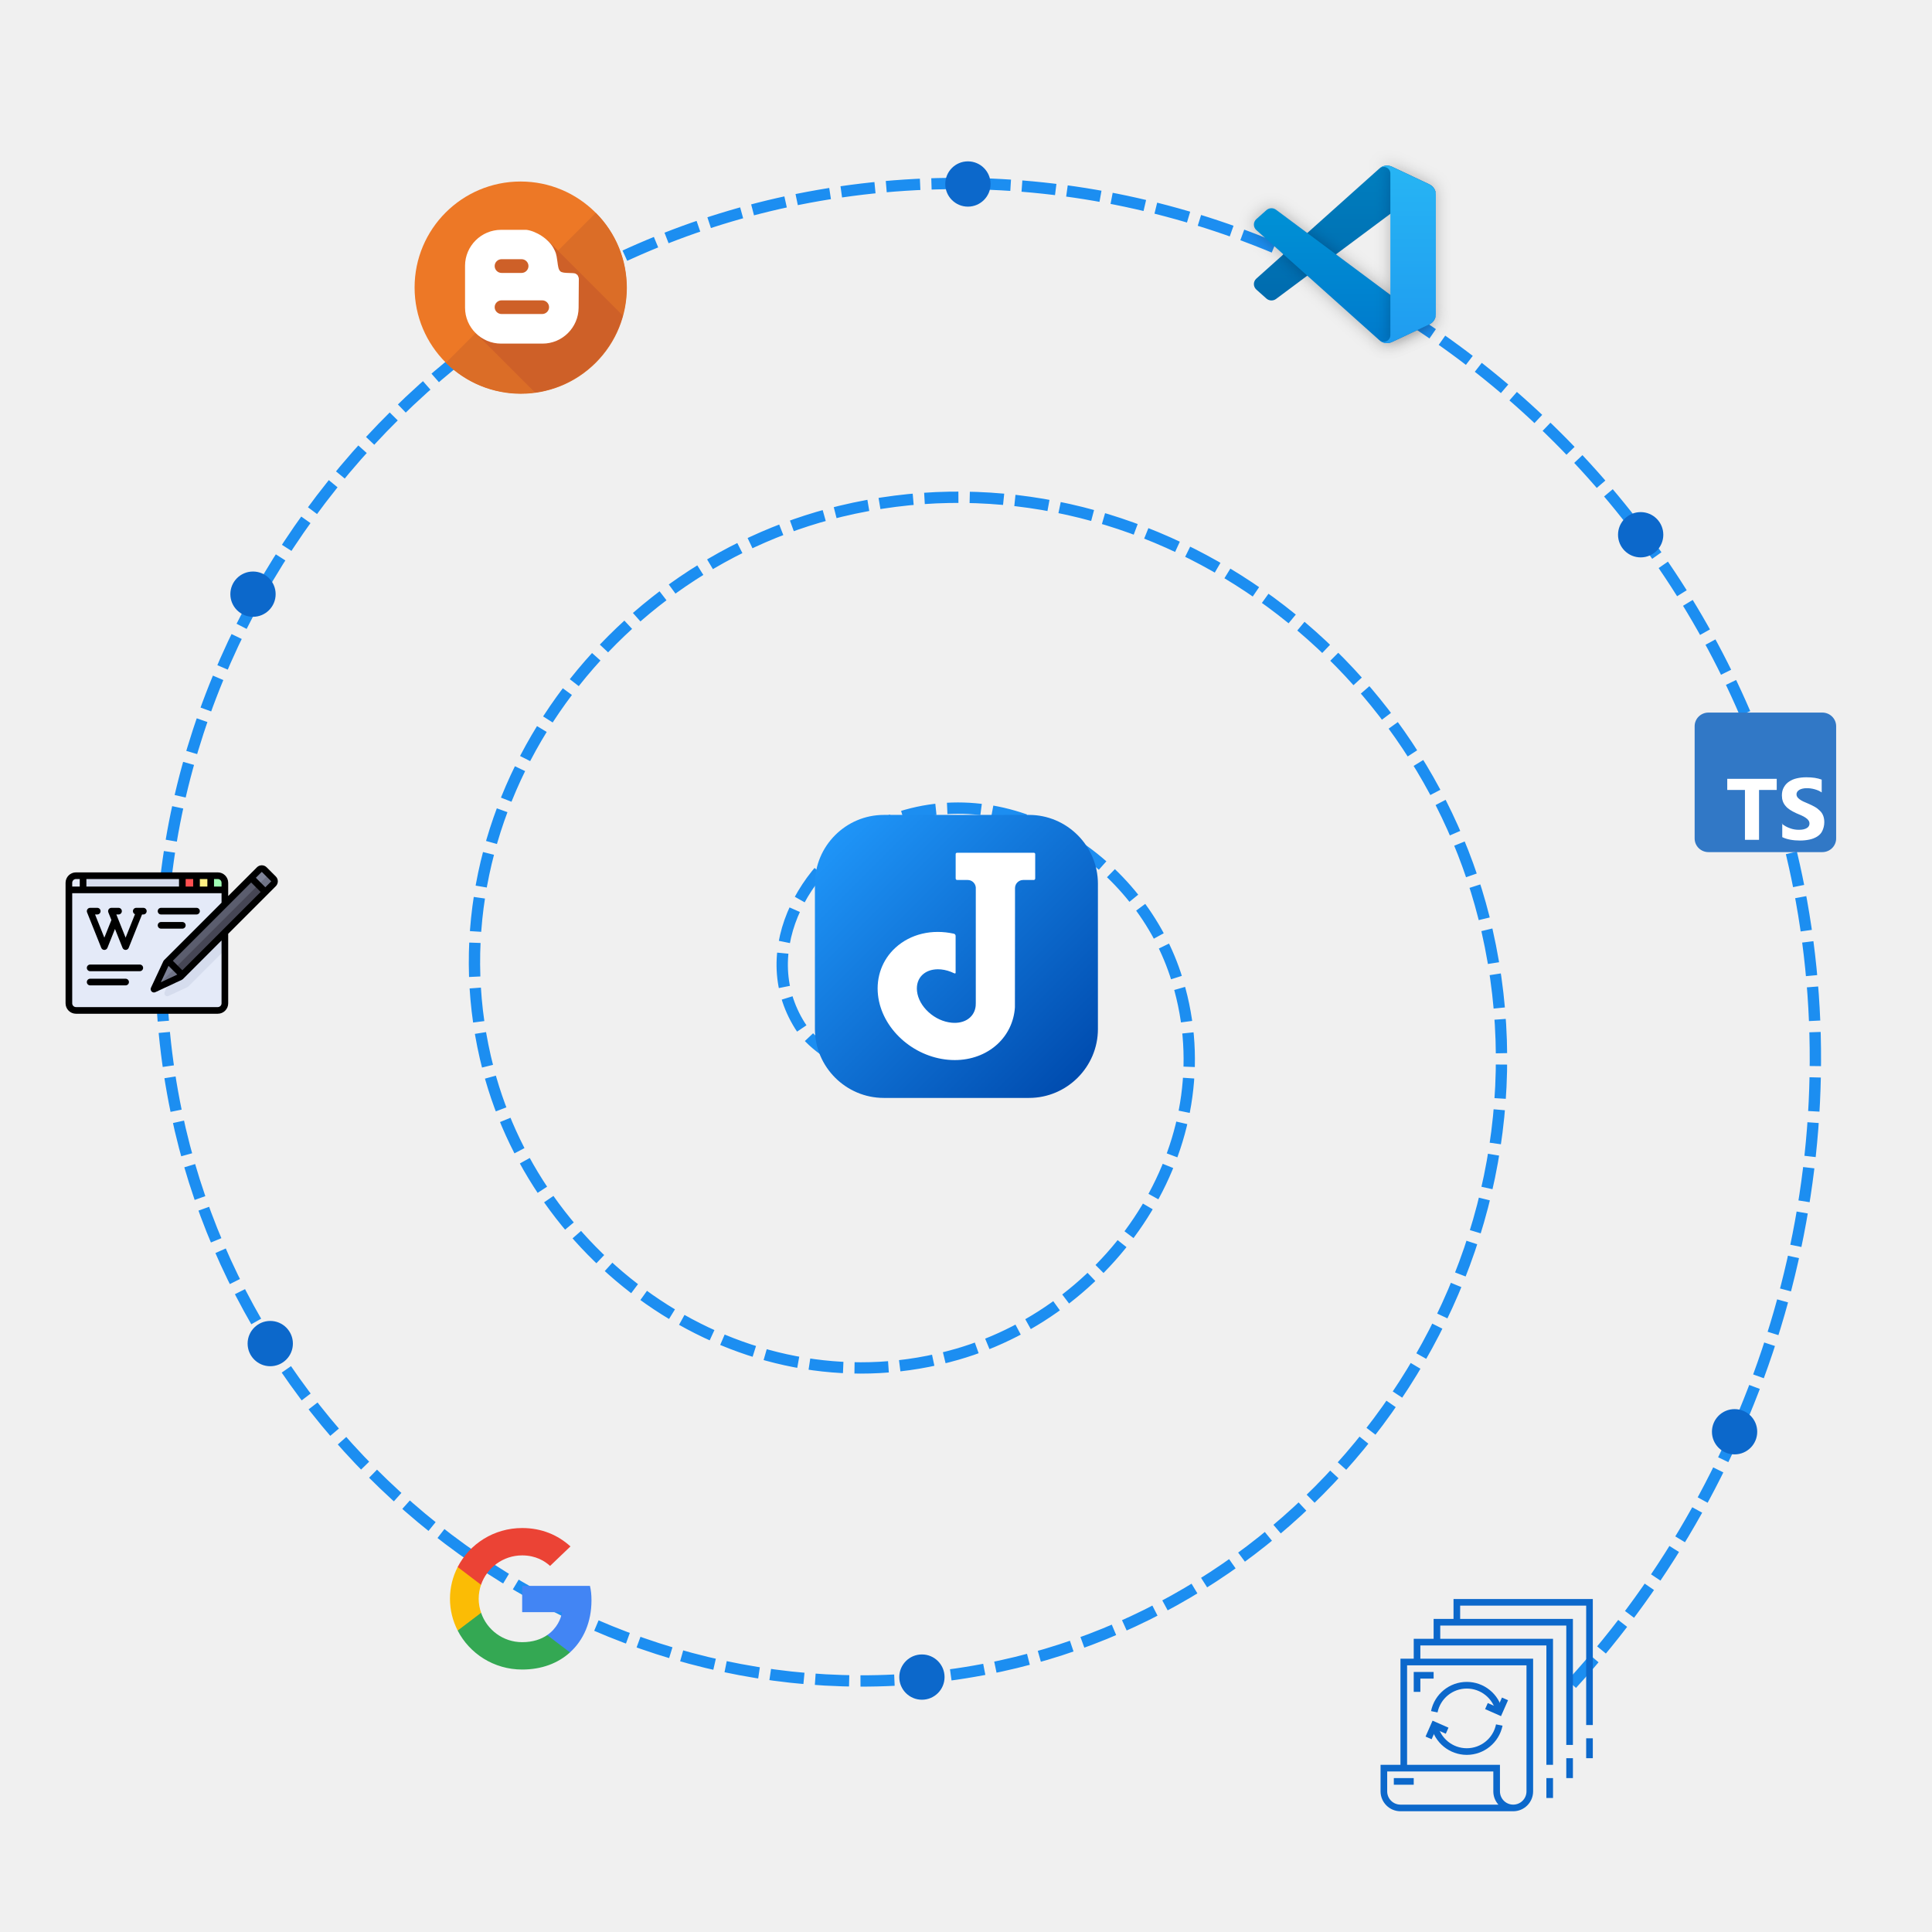
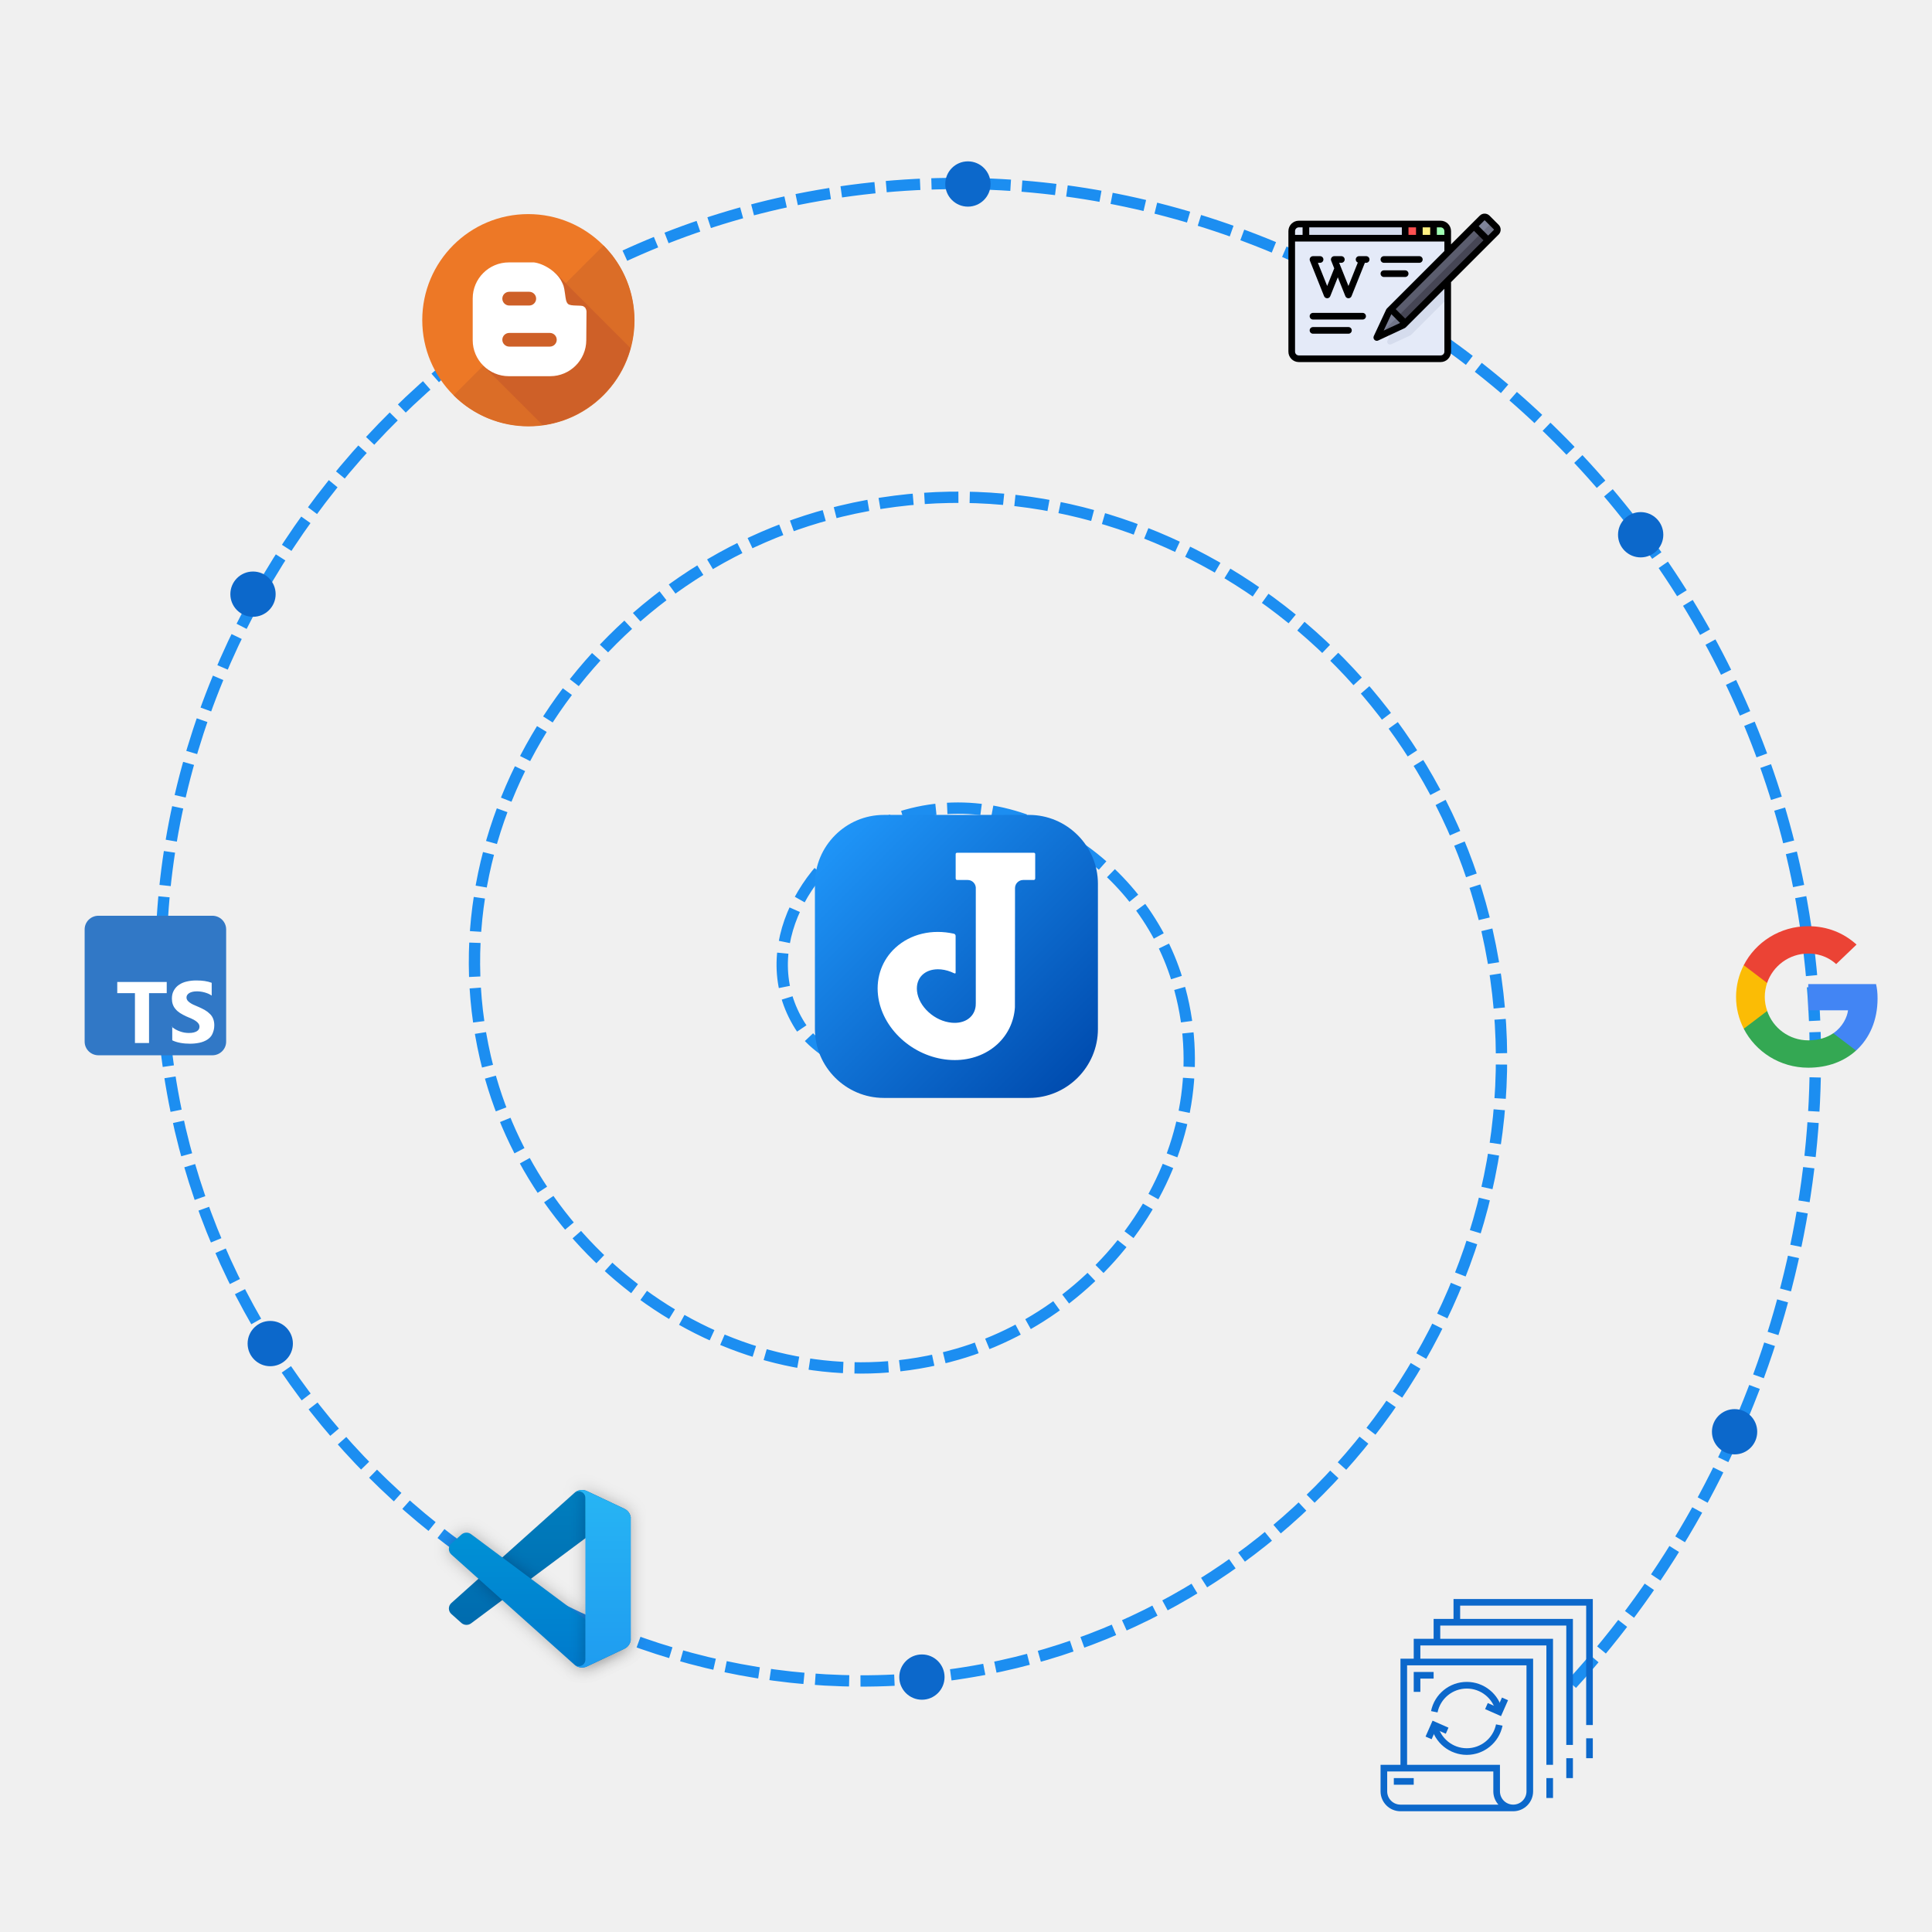
<svg xmlns="http://www.w3.org/2000/svg" version="1.1" id="svg2" xml:space="preserve" width="682.667" height="682.667" viewBox="0 0 682.667 682.667">
  <defs id="defs6">
    <linearGradient x1="0" y1="0" x2="1" y2="0" gradientUnits="userSpaceOnUse" gradientTransform="matrix(-4387.91,4387.91,4387.91,4387.91,4753.95,366.05)" spreadMethod="pad" id="linearGradient26">
      <stop style="stop-opacity:1;stop-color:#004caf" offset="0" id="stop22" />
      <stop style="stop-opacity:1;stop-color:#1f95f8" offset="1" id="stop24" />
    </linearGradient>
    <filter id="filter0_d" x="-8.394" y="15.829" width="116.727" height="92.246" filterUnits="userSpaceOnUse" color-interpolation-filters="sRGB">
      <feFlood flood-opacity="0" result="BackgroundImageFix" id="feFlood1018" />
      <feColorMatrix in="SourceAlpha" type="matrix" values="0 0 0 0 0 0 0 0 0 0 0 0 0 0 0 0 0 0 127 0" id="feColorMatrix1020" />
      <feOffset id="feOffset1022" />
      <feGaussianBlur stdDeviation="4.167" id="feGaussianBlur1024" />
      <feColorMatrix type="matrix" values="0 0 0 0 0 0 0 0 0 0 0 0 0 0 0 0 0 0 0.25 0" id="feColorMatrix1026" />
      <feBlend mode="overlay" in2="BackgroundImageFix" result="effect1_dropShadow" id="feBlend1028" />
      <feBlend mode="normal" in="SourceGraphic" in2="effect1_dropShadow" result="shape" id="feBlend1030" />
    </filter>
    <filter id="filter1_d" x="60.417" y="-8.076" width="47.917" height="116.151" filterUnits="userSpaceOnUse" color-interpolation-filters="sRGB">
      <feFlood flood-opacity="0" result="BackgroundImageFix" id="feFlood1033" />
      <feColorMatrix in="SourceAlpha" type="matrix" values="0 0 0 0 0 0 0 0 0 0 0 0 0 0 0 0 0 0 127 0" id="feColorMatrix1035" />
      <feOffset id="feOffset1037" />
      <feGaussianBlur stdDeviation="4.167" id="feGaussianBlur1039" />
      <feColorMatrix type="matrix" values="0 0 0 0 0 0 0 0 0 0 0 0 0 0 0 0 0 0 0.25 0" id="feColorMatrix1041" />
      <feBlend mode="overlay" in2="BackgroundImageFix" result="effect1_dropShadow" id="feBlend1043" />
      <feBlend mode="normal" in="SourceGraphic" in2="effect1_dropShadow" result="shape" id="feBlend1045" />
    </filter>
    <linearGradient id="paint0_linear" x1="49.939" y1="0.258" x2="49.939" y2="99.742" gradientUnits="userSpaceOnUse">
      <stop stop-color="white" id="stop1048" />
      <stop offset="1" stop-color="white" stop-opacity="0" id="stop1050" />
    </linearGradient>
  </defs>
  <path style="fill:none;fill-rule:evenodd;stroke:#1c8ef1;stroke-width:4;stroke-miterlimit:4;stroke-dasharray:12, 4;stroke-dashoffset:0;stroke-opacity:1" id="path7355" d="m 319.989,365.499 c -10.147,16.959 -33.359,2.261 -39.423,-10.163 -14.036,-28.758 9.637,-59.887 37.153,-68.027 44.467,-13.156 87.371,21.486 96.632,64.143 12.979,59.783 -33.35,115.168 -91.134,125.236 C 248.216,489.756 180.116,431.478 169.377,358.564 156.094,268.38 226.444,187.458 314.491,176.119 419.842,162.553 513.646,245.04 525.54,348.224 539.432,468.732 444.767,575.454 326.446,587.877 190.784,602.121 71.12,495.253 58.188,361.792 43.574,210.98 162.663,78.359 311.263,64.93 477.224,49.932 622.815,181.255 636.73,344.996 645.404,447.062 603.012,548.885 526.222,616.296" transform="rotate(-6.220568,347.5602,339.2811)" />
  <g id="g10" transform="matrix(0.1953125,0,0,-0.1953125,287.9471,387.9471)">
    <g id="g12" transform="scale(0.1)">
      <g id="g14">
        <g id="g16" clip-path="url(#clipPath20)">
          <path d="M 3873.89,0 H 1246.11 C 560.754,0 0,560.75 0,1246.11 V 3873.88 C 0,4559.25 560.754,5120 1246.11,5120 H 3873.89 C 4559.25,5120 5120,4559.25 5120,3873.88 V 1246.11 C 5120,560.75 4559.25,0 3873.89,0" style="fill:url(#linearGradient26);fill-opacity:1;fill-rule:nonzero;stroke:none" id="path28" />
        </g>
      </g>
      <path d="M 3961.59,4435.23 H 2570.18 c -13.15,0 -23.78,-10.64 -23.78,-23.77 v -441.84 c 0,-14.87 12.04,-26.92 26.92,-26.92 h 190.77 c 77.16,0 139.73,-59.35 146.43,-134.77 V 3505 3336.23 1728.75 1717.36 h -0.05 c 0.48,-16.84 -0.19,-33.4 -1.83,-49.71 -0.18,-2.38 -0.5,-4.73 -0.79,-7.09 -1.1,-9.53 -2.32,-19.01 -4.17,-28.29 -1.01,-5.29 -2.44,-10.44 -3.71,-15.65 -1.71,-6.93 -3.09,-13.97 -5.22,-20.75 -12.58,-40.27 -32.47,-77.62 -59.98,-110.5 -1.01,-1.17 -2.26,-2.25 -3.26,-3.41 -8.39,-9.72 -17.2,-19.19 -26.95,-28.06 -9.84,-8.95 -20.26,-17.27 -31.21,-25 -77.84,-55.14 -182.61,-79.4 -299.67,-68.2 -149.26,14.03 -297.34,81.72 -417.03,190.62 -119.67,108.89 -194.08,243.62 -209.48,379.41 -13.85,121.48 22.55,228.38 102.42,301.05 0.21,0.16 0.4,0.31 0.56,0.48 3.09,2.77 6.49,5.2 9.67,7.87 57.16,47.89 131.67,76.91 216.7,84.91 0.96,0.09 1.88,0.24 2.79,0.32 8.95,0.79 18.07,1.15 27.27,1.49 4.81,0.16 9.56,0.5 14.44,0.54 1.62,0.02 3.16,0.19 4.78,0.19 2.9,0 5.91,-0.38 8.81,-0.42 13.4,-0.21 26.9,-0.76 40.67,-1.94 1.74,-0.14 3.4,-0.08 5.19,-0.24 1.27,-0.13 2.53,-0.41 3.8,-0.54 78,-7.82 155.23,-31.11 228.52,-66.4 1.53,-0.07 3.3,-0.54 5.51,-1.76 22.34,-12.34 26.62,0.9 27.28,9.65 v 382.24 282.82 c 0,19.05 -13.25,35.9 -31.83,39.99 -394.76,86.88 -782.08,-3.55 -1055.38,-252.34 -238.75,-217.18 -354.24,-530.58 -316.82,-859.79 33.39,-293.23 183.91,-574.94 423.88,-793.33 233.89,-212.79 531.69,-345.86 838.88,-374.801 42.33,-3.918 84.86,-5.938 126.36,-5.938 293.38,0 565.61,100.598 766.54,283.379 190.34,173.3 304.35,411.27 321.08,670.16 l 1.55,1697.91 h 0.17 v 453.97 h 0.06 v 7.92 c 1.72,80.12 67.05,144.58 147.61,144.58 h 190.77 c 14.86,0 26.92,12.05 26.92,26.92 v 441.84 c 0,13.13 -10.63,23.77 -23.78,23.77" style="fill:#ffffff;fill-opacity:1;fill-rule:nonzero;stroke:none" id="path30" />
    </g>
  </g>
  <g id="g867" transform="matrix(0.1464844,0,0,0.1464844,487.8166,565.0031)" style="fill:#0c68cb;fill-opacity:1">
    <path d="m 290.551,282.543 -38.375,-16.926 6.457,-14.641 23.734,10.48 10.465,-23.738 14.648,6.449 z m 0,0" id="path831" style="fill:#0c68cb;fill-opacity:1" />
    <path d="m 123.168,338.281 -14.648,-6.449 16.93,-38.375 38.375,16.926 -6.457,14.641 -23.734,-10.48 z m 0,0" id="path833" style="fill:#0c68cb;fill-opacity:1" />
    <path d="M 278.543,273.602 C 271.699,240.082 242.211,216.008 208,216.008 c -34.211,0 -63.699,24.074 -70.543,57.594 l -15.688,-3.203 c 8.344,-40.992 44.395,-70.449 86.23,-70.449 41.836,0 77.887,29.457 86.23,70.449 z m 0,0" id="path835" style="fill:#0c68cb;fill-opacity:1" />
    <path d="m 208,376 c -41.789,-0.09 -77.785,-29.477 -86.23,-70.398 l 15.688,-3.203 c 6.844,33.52 36.332,57.594 70.543,57.594 34.211,0 63.699,-24.074 70.543,-57.594 l 15.688,3.203 C 285.785,346.523 249.789,375.91 208,376 Z m 0,0" id="path837" style="fill:#0c68cb;fill-opacity:1" />
    <path d="M 96,224 H 80 v -48 h 48 v 16 H 96 Z m 0,0" id="path839" style="fill:#0c68cb;fill-opacity:1" />
    <path d="m 32,432 h 48 v 16 H 32 Z m 0,0" id="path841" style="fill:#0c68cb;fill-opacity:1" />
    <path d="M 176,0 V 48 H 128 V 96 H 80 v 48 H 48 V 400 H 0 v 64 c 0.027,26.5 21.5,47.973 48,48 h 272 c 26.5,-0.027 47.973,-21.5 48,-48 V 144 H 96 v -32 h 304 v 288 h 16 V 96 H 144 V 64 h 304 v 288 h 16 V 48 H 192 V 16 h 304 v 288 h 16 V 0 Z M 48,496 C 30.328,496 16,481.672 16,464 v -48 h 256 v 48 c -0.008,11.812 4.355,23.211 12.246,32 z M 352,160 v 304 c 0,17.672 -14.328,32 -32,32 -17.672,0 -32,-14.328 -32,-32 V 400 H 64 V 160 Z m 0,0" id="path843" style="fill:#0c68cb;fill-opacity:1" />
    <path d="m 496,336 h 16 v 48 h -16 z m 0,0" id="path845" style="fill:#0c68cb;fill-opacity:1" />
    <path d="m 448,384 h 16 v 48 h -16 z m 0,0" id="path847" style="fill:#0c68cb;fill-opacity:1" />
    <path d="m 400,432 h 16 v 48 h -16 z m 0,0" id="path849" style="fill:#0c68cb;fill-opacity:1" />
  </g>
-   <g id="g944" transform="matrix(0.5912519,0,0,0.5912618,143.737,61.64472)">
+   <g id="g944" transform="matrix(0.5912519,0,0,0.5912618,146.446,73.15794)">
    <g id="g935">
      <g id="g933">
        <g id="g931">
          <circle cx="68" cy="67.549" fill="#ed7826" r="63.333" id="circle929" />
        </g>
      </g>
    </g>
    <path d="m 112.966,22.947 c 24.733,24.733 24.735,64.832 0,89.567 -24.732,24.732 -64.834,24.733 -89.568,0 z" fill="#db6d27" id="path937" />
    <g id="g941">
      <path d="M 129.092,84.246 83.659,38.813 74.403,48.07 49,44.5 54.236,68.235 35.98,86.491 l 6.417,6.417 -1.583,1.583 35.793,35.794 c 25.331,-3.444 45.89,-21.855 52.485,-46.039 z" fill="#ce6028" id="path939" />
    </g>
    <path d="m 81.132,101.086 c 11.856,0 21.488,-9.658 21.554,-21.449 l 0.133,-17.361 -0.199,-0.945 -0.57,-1.188 -0.964,-0.746 c -1.251,-0.98 -7.591,0.066 -9.298,-1.483 -1.21,-1.106 -1.399,-3.105 -1.767,-5.813 C 89.34,46.855 88.912,46.581 88.09,44.804 85.104,38.488 77.006,33.742 71.441,33.087 H 56.37 c -11.858,0 -21.551,9.673 -21.551,21.486 v 25.064 c 0,11.791 9.693,21.449 21.551,21.449 z M 56.644,50.639 h 11.949 c 2.282,0 4.13,1.852 4.13,4.103 0,2.242 -1.848,4.11 -4.13,4.11 H 56.644 c -2.281,0 -4.125,-1.868 -4.125,-4.11 0,-2.252 1.844,-4.103 4.125,-4.103 z m -4.125,28.679 c 0,-2.25 1.844,-4.087 4.125,-4.087 h 24.28 c 2.267,0 4.107,1.837 4.107,4.087 0,2.222 -1.84,4.088 -4.107,4.088 h -24.28 c -2.281,0 -4.125,-1.866 -4.125,-4.088 z" fill="#ffffff" id="Blogger_3_" />
  </g>
-   <g id="g1150" transform="matrix(0.1464843,0,0,0.1464843,23.16816,294.4745)">
-     <path style="fill:#e4eaf8" d="M 367.171,427.026 H 25.119 c -9.446,0 -17.103,-7.657 -17.103,-17.103 V 119.179 c 0,-9.446 7.657,-17.103 17.103,-17.103 h 342.052 c 9.446,0 17.103,7.657 17.103,17.103 v 290.744 c 0,9.446 -7.658,17.103 -17.103,17.103 z" id="path1040" />
-     <path style="fill:#d5dced" d="M 367.171,102.077 H 42.222 v 34.205 h 342.052 v -17.103 c 0,-9.444 -7.658,-17.102 -17.103,-17.102 z" id="path1042" />
-     <rect x="315.863" y="102.081" style="fill:#fff082" width="34.205" height="34.205" id="rect1044" />
-     <rect x="281.658" y="102.081" style="fill:#ff5050" width="34.205" height="34.205" id="rect1046" />
-     <path style="fill:#a0ffb4" d="m 384.274,136.282 h -34.205 v -34.205 h 17.103 c 9.446,0 17.103,7.657 17.103,17.103 v 17.102 z" id="path1048" />
-     <path style="fill:#d5dced" d="m 384.274,212.634 -123.385,123.384 -21.927,46.986 c -2.717,5.823 3.322,11.864 9.146,9.146 l 46.986,-21.928 89.179,-89.179 v -68.409 z" id="path1050" />
-     <path style="fill:#5b5d6e" d="m 213.248,375.718 58.674,-27.381 c 3.613,-1.686 6.903,-3.99 9.722,-6.809 L 501.487,121.685 c 3.339,-3.339 3.339,-8.754 0,-12.094 L 479.375,87.478 c -3.339,-3.339 -8.753,-3.339 -12.094,0 L 247.438,307.322 c -2.819,2.819 -5.123,6.109 -6.809,9.722 z" id="path1052" />
-     <polygon style="fill:#464655" points="464.778,124.188 213.248,375.718 277.382,345.789 481.88,141.291 " id="polygon1054" />
-     <g id="g1060">
-       <polygon style="fill:#7f8499" points="213.248,375.717 277.382,345.789 281.658,341.513 247.453,307.308 243.177,311.583 " id="polygon1056" />
-       <path style="fill:#7f8499" d="m 479.375,87.48 c -3.34,-3.34 -8.753,-3.34 -12.094,0 l -19.607,19.607 34.205,34.205 19.607,-19.607 c 3.34,-3.34 3.34,-8.754 0,-12.094 z" id="path1058" />
+   <g id="g1150" transform="matrix(0.1464843,0,0,0.1464843,-163.0752,214.5591)">
+     <g id="g952" transform="translate(379.1149,503.9454)">
+       <path style="fill:#e4eaf8" d="m 4209.177,-1103.303 h -342.052 c -9.446,0 -17.103,-7.657 -17.103,-17.103 v -290.744 c 0,-9.446 7.657,-17.103 17.103,-17.103 h 342.052 c 9.446,0 17.103,7.657 17.103,17.103 v 290.744 c 0,9.446 -7.658,17.103 -17.103,17.103 z" id="path1040" />
+       <path style="fill:#d5dced" d="m 4209.177,-1428.253 h -324.949 v 34.205 h 342.052 v -17.103 c 0,-9.444 -7.658,-17.102 -17.103,-17.102 z" id="path1042" />
+       <rect x="4157.869" y="-1428.248" style="fill:#fff082" width="34.205" height="34.205" id="rect1044" />
+       <rect x="4123.664" y="-1428.248" style="fill:#ff5050" width="34.205" height="34.205" id="rect1046" />
+       <path style="fill:#a0ffb4" d="m 4226.28,-1394.047 h -34.205 v -34.205 h 17.103 c 9.446,0 17.103,7.657 17.103,17.103 v 17.102 z" id="path1048" />
+       <path style="fill:#d5dced" d="m 4226.28,-1317.696 -123.385,123.384 -21.927,46.986 c -2.717,5.823 3.322,11.864 9.146,9.146 l 46.986,-21.928 89.179,-89.179 v -68.409 z" id="path1050" />
+       <path style="fill:#5b5d6e" d="m 4055.254,-1154.611 58.674,-27.381 c 3.613,-1.686 6.903,-3.99 9.722,-6.809 l 219.843,-219.843 c 3.339,-3.339 3.339,-8.754 0,-12.094 l -22.112,-22.113 c -3.339,-3.339 -8.753,-3.339 -12.094,0 l -219.843,219.844 c -2.819,2.819 -5.123,6.109 -6.809,9.722 z" id="path1052" />
+       <polygon style="fill:#464655" points="464.778,124.188 213.248,375.718 277.382,345.789 481.88,141.291 " id="polygon1054" transform="translate(3842.006,-1530.33)" />
+       <g id="g1060" transform="translate(3842.006,-1530.33)">
+         <polygon style="fill:#7f8499" points="243.177,311.583 213.248,375.717 277.382,345.789 281.658,341.513 247.453,307.308 " id="polygon1056" />
+         <path style="fill:#7f8499" d="m 479.375,87.48 c -3.34,-3.34 -8.753,-3.34 -12.094,0 l -19.607,19.607 34.205,34.205 19.607,-19.607 c 3.34,-3.34 3.34,-8.754 0,-12.094 z" id="path1058" />
+       </g>
+       <g id="g1066" transform="translate(3842.006,-1530.33)">
+         <path style="fill:#707487" d="m 501.486,109.591 -11.056,-11.055 -25.654,25.654 17.103,17.103 19.607,-19.607 c 3.341,-3.341 3.341,-8.755 0,-12.095 z" id="path1062" />
+         <polygon style="fill:#707487" points="277.382,345.789 281.658,341.513 264.556,324.41 213.25,375.717 " id="polygon1064" />
+       </g>
+       <path d="m 4349.162,-1426.407 -22.112,-22.113 c -3.13,-3.13 -7.29,-4.853 -11.715,-4.853 -4.425,0 -8.587,1.723 -11.715,4.853 l -19.605,19.605 c 0,0 0,10e-4 0,0 0,10e-4 0,0 0,0 l -49.714,49.713 v -31.954 c 0,-13.851 -11.268,-25.119 -25.119,-25.119 h -342.053 c -13.851,0 -25.119,11.269 -25.119,25.119 v 290.744 c 0,13.851 11.268,25.119 25.119,25.119 h 342.052 c 13.851,0 25.119,-11.268 25.119,-25.119 v -167.704 l 114.865,-114.865 c 6.46,-6.461 6.46,-16.972 0,-23.431 z m -225.498,226.253 -22.867,-22.868 188.884,-188.884 22.867,22.868 z m -33.335,-10.66 21.128,21.128 -39.615,18.487 z m 127.934,-200.337 v 9.086 h -18.171 v -18.171 h 9.086 c 5.009,0 9.085,4.075 9.085,9.085 z m -52.377,9.086 v -18.171 h 18.172 v 18.171 z m -34.205,0 v -18.171 h 18.172 v 18.171 z m -239.436,0 v -18.171 h 223.402 v 18.171 z m -25.12,-18.171 h 9.086 v 18.171 h -18.171 v -9.086 c 0,-5.01 4.075,-9.085 9.085,-9.085 z m 351.138,299.829 c 0,5.01 -4.076,9.086 -9.086,9.086 h -342.052 c -5.01,0 -9.086,-4.076 -9.086,-9.086 v -265.624 h 360.223 v 22.868 l -138.747,138.748 c -0.661,0.661 -1.201,1.431 -1.596,2.278 l -29.93,64.135 c -1.425,3.055 -0.788,6.675 1.596,9.059 1.537,1.537 3.588,2.348 5.671,2.348 1.147,0 2.304,-0.246 3.387,-0.753 l 64.135,-29.93 c 0.847,-0.396 1.618,-0.935 2.279,-1.596 l 93.206,-93.205 z m 119.562,-293.908 -13.939,13.939 -22.867,-22.868 13.939,-13.939 c 0.038,-0.038 0.156,-0.156 0.377,-0.156 0.221,0 0.339,0.118 0.378,0.156 l 22.112,22.111 c 0.207,0.209 0.207,0.549 0,0.757 z" id="path1068" />
+       <path d="m 4029.6,-1350.756 h -8.672 c -0.016,0 -0.032,0 -0.047,0 h -8.383 c -4.427,0 -8.017,3.589 -8.017,8.017 0,3.348 2.053,6.214 4.968,7.414 l -22.605,56.513 -22.364,-55.91 h 5.261 c 4.427,0 8.017,-3.589 8.017,-8.017 0,-4.428 -3.589,-8.017 -8.017,-8.017 h -17.103 c -2.661,0 -5.147,1.319 -6.638,3.522 -1.492,2.204 -1.793,5.003 -0.805,7.472 l 7.361,18.401 -17.02,42.549 -22.364,-55.91 h 5.261 c 4.427,0 8.017,-3.589 8.017,-8.017 0,-4.428 -3.589,-8.017 -8.017,-8.017 h -17.102 c -2.661,0 -5.147,1.319 -6.638,3.522 -1.492,2.204 -1.793,5.003 -0.805,7.472 l 34.205,85.513 c 1.217,3.044 4.164,5.04 7.443,5.04 3.279,0 6.226,-1.996 7.443,-5.04 l 18.211,-45.526 18.211,45.526 c 1.217,3.044 4.164,5.04 7.443,5.04 3.279,0 6.226,-1.996 7.443,-5.04 l 32.189,-80.473 h 3.123 c 4.427,0 8.017,-3.589 8.017,-8.017 0,-4.428 -3.589,-8.017 -8.016,-8.017 z" id="path1070" />
+       <path d="m 4021.049,-1213.936 h -119.718 c -4.427,0 -8.017,3.589 -8.017,8.017 0,4.428 3.589,8.017 8.017,8.017 h 119.718 c 4.427,0 8.017,-3.589 8.017,-8.017 0,-4.428 -3.59,-8.017 -8.017,-8.017 z" id="path1072" />
+       <path d="m 4072.356,-1334.723 h 85.513 c 4.427,0 8.017,-3.589 8.017,-8.017 0,-4.428 -3.589,-8.017 -8.017,-8.017 h -85.513 c -4.427,0 -8.017,3.589 -8.017,8.017 0,4.428 3.59,8.017 8.017,8.017 z" id="path1074" />
+       <path d="m 4072.356,-1300.517 h 51.308 c 4.427,0 8.017,-3.589 8.017,-8.017 0,-4.428 -3.589,-8.017 -8.017,-8.017 h -51.308 c -4.427,0 -8.017,3.589 -8.017,8.017 0,4.428 3.59,8.017 8.017,8.017 z" id="path1076" />
+       <path d="m 3986.843,-1179.73 h -85.512 c -4.427,0 -8.017,3.589 -8.017,8.017 0,4.428 3.589,8.017 8.017,8.017 h 85.513 c 4.427,0 8.017,-3.589 8.017,-8.017 0,-4.428 -3.59,-8.017 -8.018,-8.017 z" id="path1078" />
    </g>
-     <g id="g1066">
-       <path style="fill:#707487" d="m 501.486,109.591 -11.056,-11.055 -25.654,25.654 17.103,17.103 19.607,-19.607 c 3.341,-3.341 3.341,-8.755 0,-12.095 z" id="path1062" />
-       <polygon style="fill:#707487" points="277.382,345.789 281.658,341.513 264.556,324.41 213.25,375.717 " id="polygon1064" />
-     </g>
-     <path d="M 507.156,103.923 485.044,81.81 c -3.13,-3.13 -7.29,-4.853 -11.715,-4.853 -4.425,0 -8.587,1.723 -11.715,4.853 l -19.605,19.605 c -0.001,0 -0.002,10e-4 -0.002,0.002 -0.001,0.001 -0.001,0.002 -0.002,0.003 l -49.714,49.713 v -31.954 c 0,-13.851 -11.268,-25.119 -25.119,-25.119 H 25.119 C 11.268,94.06 0,105.329 0,119.179 v 290.744 c 0,13.851 11.268,25.119 25.119,25.119 h 342.052 c 13.851,0 25.119,-11.268 25.119,-25.119 V 242.219 L 507.155,127.354 c 6.46,-6.461 6.46,-16.972 0.001,-23.431 z m -225.498,226.253 -22.867,-22.868 188.884,-188.884 22.867,22.868 z m -33.335,-10.66 21.128,21.128 -39.615,18.487 z M 376.257,119.179 v 9.086 h -18.171 v -18.171 h 9.086 c 5.009,0 9.085,4.075 9.085,9.085 z m -52.377,9.086 v -18.171 h 18.172 v 18.171 z m -34.205,0 v -18.171 h 18.172 v 18.171 z m -239.436,0 v -18.171 h 223.402 v 18.171 z m -25.12,-18.171 h 9.086 v 18.171 H 16.034 v -9.086 c 0,-5.01 4.075,-9.085 9.085,-9.085 z m 351.138,299.829 c 0,5.01 -4.076,9.086 -9.086,9.086 H 25.119 c -5.01,0 -9.086,-4.076 -9.086,-9.086 V 144.299 h 360.223 v 22.868 L 237.509,305.915 c -0.661,0.661 -1.201,1.431 -1.596,2.278 l -29.93,64.135 c -1.425,3.055 -0.788,6.675 1.596,9.059 1.537,1.537 3.588,2.348 5.671,2.348 1.147,0 2.304,-0.246 3.387,-0.753 l 64.135,-29.93 c 0.847,-0.396 1.618,-0.935 2.279,-1.596 l 93.206,-93.205 z M 495.819,116.015 481.88,129.954 459.013,107.086 472.952,93.147 c 0.038,-0.038 0.156,-0.156 0.377,-0.156 0.221,0 0.339,0.118 0.378,0.156 l 22.112,22.111 c 0.207,0.209 0.207,0.549 0,0.757 z" id="path1068" />
-     <path d="m 187.594,179.573 h -8.672 c -0.016,0 -0.032,0 -0.047,0 h -8.383 c -4.427,0 -8.017,3.589 -8.017,8.017 0,3.348 2.053,6.214 4.968,7.414 l -22.605,56.513 -22.364,-55.91 h 5.261 c 4.427,0 8.017,-3.589 8.017,-8.017 0,-4.428 -3.589,-8.017 -8.017,-8.017 h -17.103 c -2.661,0 -5.147,1.319 -6.638,3.522 -1.492,2.204 -1.793,5.003 -0.805,7.472 l 7.361,18.401 -17.02,42.549 -22.364,-55.91 h 5.261 c 4.427,0 8.017,-3.589 8.017,-8.017 0,-4.428 -3.589,-8.017 -8.017,-8.017 H 59.325 c -2.661,0 -5.147,1.319 -6.638,3.522 -1.492,2.204 -1.793,5.003 -0.805,7.472 l 34.205,85.513 c 1.217,3.044 4.164,5.04 7.443,5.04 3.279,0 6.226,-1.996 7.443,-5.04 l 18.211,-45.526 18.211,45.526 c 1.217,3.044 4.164,5.04 7.443,5.04 3.279,0 6.226,-1.996 7.443,-5.04 l 32.189,-80.473 h 3.123 c 4.427,0 8.017,-3.589 8.017,-8.017 0,-4.428 -3.589,-8.017 -8.016,-8.017 z" id="path1070" />
-     <path d="M 179.043,316.394 H 59.325 c -4.427,0 -8.017,3.589 -8.017,8.017 0,4.428 3.589,8.017 8.017,8.017 h 119.718 c 4.427,0 8.017,-3.589 8.017,-8.017 0,-4.428 -3.59,-8.017 -8.017,-8.017 z" id="path1072" />
-     <path d="m 230.35,195.607 h 85.513 c 4.427,0 8.017,-3.589 8.017,-8.017 0,-4.428 -3.589,-8.017 -8.017,-8.017 H 230.35 c -4.427,0 -8.017,3.589 -8.017,8.017 0,4.428 3.59,8.017 8.017,8.017 z" id="path1074" />
-     <path d="m 230.35,229.812 h 51.308 c 4.427,0 8.017,-3.589 8.017,-8.017 0,-4.428 -3.589,-8.017 -8.017,-8.017 H 230.35 c -4.427,0 -8.017,3.589 -8.017,8.017 0,4.428 3.59,8.017 8.017,8.017 z" id="path1076" />
-     <path d="M 144.837,350.599 H 59.325 c -4.427,0 -8.017,3.589 -8.017,8.017 0,4.428 3.589,8.017 8.017,8.017 h 85.513 c 4.427,0 8.017,-3.589 8.017,-8.017 0,-4.428 -3.59,-8.017 -8.018,-8.017 z" id="path1078" />
    <g id="g1080" />
    <g id="g1082" />
    <g id="g1084" />
    <g id="g1086" />
    <g id="g1088" />
    <g id="g1090" />
    <g id="g1092" />
    <g id="g1094" />
    <g id="g1096" />
    <g id="g1098" />
    <g id="g1100" />
    <g id="g1102" />
    <g id="g1104" />
    <g id="g1106" />
    <g id="g1108" />
  </g>
-   <g id="g872" transform="matrix(0.2850161,0,0,0.279793,335.7384,-57.45536)">
+   <g id="g872" transform="matrix(0.2850161,0,0,0.279793,51.29394,410.5235)">
    <g style="fill:none" id="g1086-1" transform="matrix(2.254336,0,0,2.254336,376.6638,413.8442)">
      <g mask="url(#mask0)" id="g1016">
        <path d="M 96.461,10.796 75.857,0.876 C 73.472,-0.273 70.622,0.212 68.75,2.083 L 1.299,63.583 c -1.814,1.654 -1.812,4.511 0.004,6.162 l 5.51,5.009 c 1.485,1.35 3.722,1.45 5.321,0.236 L 93.361,13.37 C 96.086,11.303 100,13.246 100,16.667 v -0.239 c 0,-2.401 -1.375,-4.59 -3.539,-5.631 z" fill="#0065a9" id="path1002" />
        <g filter="url(#filter0_d)" id="g1006">
          <path d="m 96.461,89.204 -20.605,9.921 c -2.385,1.149 -5.235,0.664 -7.107,-1.208 L 1.299,36.417 c -1.814,-1.654 -1.812,-4.511 0.004,-6.162 L 6.813,25.246 C 8.298,23.896 10.535,23.796 12.134,25.009 L 93.361,86.63 C 96.086,88.697 100,86.754 100,83.333 v 0.239 c 0,2.401 -1.375,4.59 -3.539,5.631 z" fill="#007acc" id="path1004" />
        </g>
        <g filter="url(#filter1_d)" id="g1010">
          <path d="M 75.858,99.126 C 73.472,100.274 70.622,99.788 68.75,97.917 71.056,100.223 75,98.59 75,95.328 V 4.672 C 75,1.41 71.056,-0.223 68.75,2.083 70.622,0.211 73.472,-0.274 75.858,0.874 L 96.459,10.781 C 98.623,11.822 100,14.011 100,16.413 v 67.174 c 0,2.402 -1.377,4.591 -3.541,5.633 z" fill="#1f9cf0" id="path1008" />
        </g>
        <g style="mix-blend-mode:overlay" opacity="0.25" id="g1014">
          <path fill-rule="evenodd" clip-rule="evenodd" d="m 70.851,99.317 c 1.575,0.614 3.371,0.574 4.961,-0.191 L 96.4,89.22 c 2.163,-1.041 3.539,-3.231 3.539,-5.633 V 16.413 c 0,-2.402 -1.376,-4.592 -3.539,-5.633 L 75.812,0.874 C 73.725,-0.13 71.284,0.116 69.453,1.447 69.191,1.637 68.942,1.849 68.708,2.083 L 29.294,38.041 12.126,25.01 C 10.528,23.796 8.293,23.896 6.809,25.246 l -5.506,5.009 c -1.816,1.652 -1.818,4.508 -0.004,6.162 L 16.186,50 1.298,63.583 c -1.813,1.654 -1.811,4.511 0.004,6.162 l 5.506,5.009 c 1.484,1.35 3.72,1.45 5.318,0.236 L 29.294,61.959 68.708,97.917 c 0.624,0.624 1.356,1.094 2.143,1.4 z M 74.954,27.299 45.048,50 74.954,72.701 Z" fill="url(#paint0_linear)" id="path1012" style="fill:url(#paint0_linear)" />
        </g>
      </g>
    </g>
  </g>
-   <g id="g53" transform="matrix(0.1954056,0,0,0.1914975,158.9964,539.9257)">
+   <g id="g53" transform="matrix(0.1954056,0,0,0.1914975,613.4302,327.2697)">
    <path d="m 255.878,133.451 c 0,-10.734 -0.871,-18.567 -2.756,-26.69 H 130.55 v 48.448 h 71.947 c -1.45,12.04 -9.283,30.172 -26.69,42.356 l -0.244,1.622 38.755,30.023 2.685,0.268 c 24.659,-22.774 38.875,-56.282 38.875,-96.027" fill="#4285f4" id="path33" />
    <path d="m 130.55,261.1 c 35.248,0 64.839,-11.605 86.453,-31.622 l -41.196,-31.913 c -11.024,7.688 -25.82,13.055 -45.257,13.055 -34.523,0 -63.824,-22.773 -74.269,-54.25 l -1.531,0.13 -40.298,31.187 -0.527,1.465 C 35.393,231.798 79.49,261.1 130.55,261.1" fill="#34a853" id="path35" />
    <path d="m 56.281,156.37 c -2.756,-8.123 -4.351,-16.827 -4.351,-25.82 0,-8.994 1.595,-17.697 4.206,-25.82 L 56.063,103 15.26,71.312 13.925,71.947 C 5.077,89.644 0,109.517 0,130.55 c 0,21.033 5.077,40.905 13.925,58.602 L 56.281,156.37" fill="#fbbc05" id="path37" />
    <path d="m 130.55,50.479 c 24.514,0 41.05,10.589 50.479,19.438 L 217.873,33.943 C 195.245,12.91 165.798,0 130.55,0 79.49,0 35.393,29.301 13.925,71.947 L 56.136,104.73 C 66.726,73.253 96.027,50.479 130.55,50.479" fill="#eb4335" id="path39" />
  </g>
-   <g style="fill:none" id="g845" transform="matrix(0.09765713,0,0,0.09630078,598.7979,251.787)">
+   <g style="fill:none" id="g845" transform="matrix(0.09765713,0,0,0.09630078,29.90904,323.5754)">
    <rect width="512" height="512" rx="50" fill="#3178c6" id="rect833" x="0" y="0" />
    <path d="m 317,407 v 50 c 8.1,4.2 18,7.3 29,9.4 11,2.1 23,3.1 35,3.1 12,0 23,-1.1 34,-3.4 11,-2.3 20,-6.1 28,-11 8.1,-5.3 15,-12 19,-21 4,-9 7.1,-19 7.1,-32 0,-9.1 -1.4,-17 -4.1,-24 -2.7,-7 -6.6,-13 -12,-18 -5.1,-5.3 -11,-10 -18,-14 -7,-4 -15,-8.2 -24,-12 -6.6,-2.7 -12,-5.3 -18,-7.9 -5.2,-2.6 -9.7,-5.2 -13,-7.8 -3.7,-2.7 -6.5,-5.5 -8.5,-8.4 -2,-3 -3,-6.3 -3,-10 0,-3.4 0.89,-6.5 2.7,-9.3 1.81,-2.8 4.3,-5.1 7.5,-7.1 3.2,-2 7.2,-3.5 12,-4.6 4.7,-1.1 9.9,-1.6 16,-1.6 4.2,0 8.6,0.31 13,0.94 4.6,0.63 9.3,1.6 14,2.9 4.7,1.3 9.3,2.9 14,4.9 4.4,2 8.5,4.3 12,6.9 v -47 c -7.6,-2.9 -16,-5.1 -25,-6.5 -9,-1.4 -19,-2.1 -31,-2.1 -12,0 -23,1.3 -34,3.8 -11,2.5 -20,6.5 -28,12 -8.1,5.4 -14,12 -19,21 -4.7,8.4 -7,18 -7,30 0,15 4.3,28 13,38 8.6,11 22,19 39,27 6.9,2.8 13,5.6 19,8.3 6,2.7 11,5.5 15,8.4 4.3,2.9 7.7,6.1 10,9.5 2.5,3.4 3.8,7.4 3.8,12 0,3.2 -0.78,6.2 -2.3,9 -1.52,2.8 -3.9,5.2 -7.1,7.2 -3.2,2 -7.1,3.6 -12,4.8 -4.7,1.1 -10,1.7 -17,1.7 -11,0 -22,-1.9 -32,-5.7 -11,-3.8 -21,-9.5 -30,-17 z M 233,284 h 64 V 243 H 118 v 41 h 64 v 183 h 51 z" clip-rule="evenodd" fill="#fff" fill-rule="evenodd" style="fill:#ffffff" id="path835-6" />
  </g>
  <circle style="fill:#0c68cb;stroke:none;stroke-width:4;stroke-linejoin:bevel;stroke-dasharray:12, 4" id="path948" cx="342.011" cy="65.016" r="8" />
  <circle style="fill:#0c68cb;stroke:none;stroke-width:4;stroke-linejoin:bevel;stroke-dasharray:12, 4" id="path948-8" cx="579.725" cy="188.952" r="8" />
  <circle style="fill:#0c68cb;stroke:none;stroke-width:4;stroke-linejoin:bevel;stroke-dasharray:12, 4" id="path948-85" cx="612.91" cy="505.905" r="8" />
  <circle style="fill:#0c68cb;stroke:none;stroke-width:4;stroke-linejoin:bevel;stroke-dasharray:12, 4" id="path948-9" cx="325.757" cy="592.593" r="8" />
  <circle style="fill:#0c68cb;stroke:none;stroke-width:4;stroke-linejoin:bevel;stroke-dasharray:12, 4" id="path948-98" cx="95.492" cy="474.751" r="8" />
  <circle style="fill:#0c68cb;stroke:none;stroke-width:4;stroke-linejoin:bevel;stroke-dasharray:12, 4" id="path948-5" cx="89.397" cy="209.947" r="8" />
</svg>
